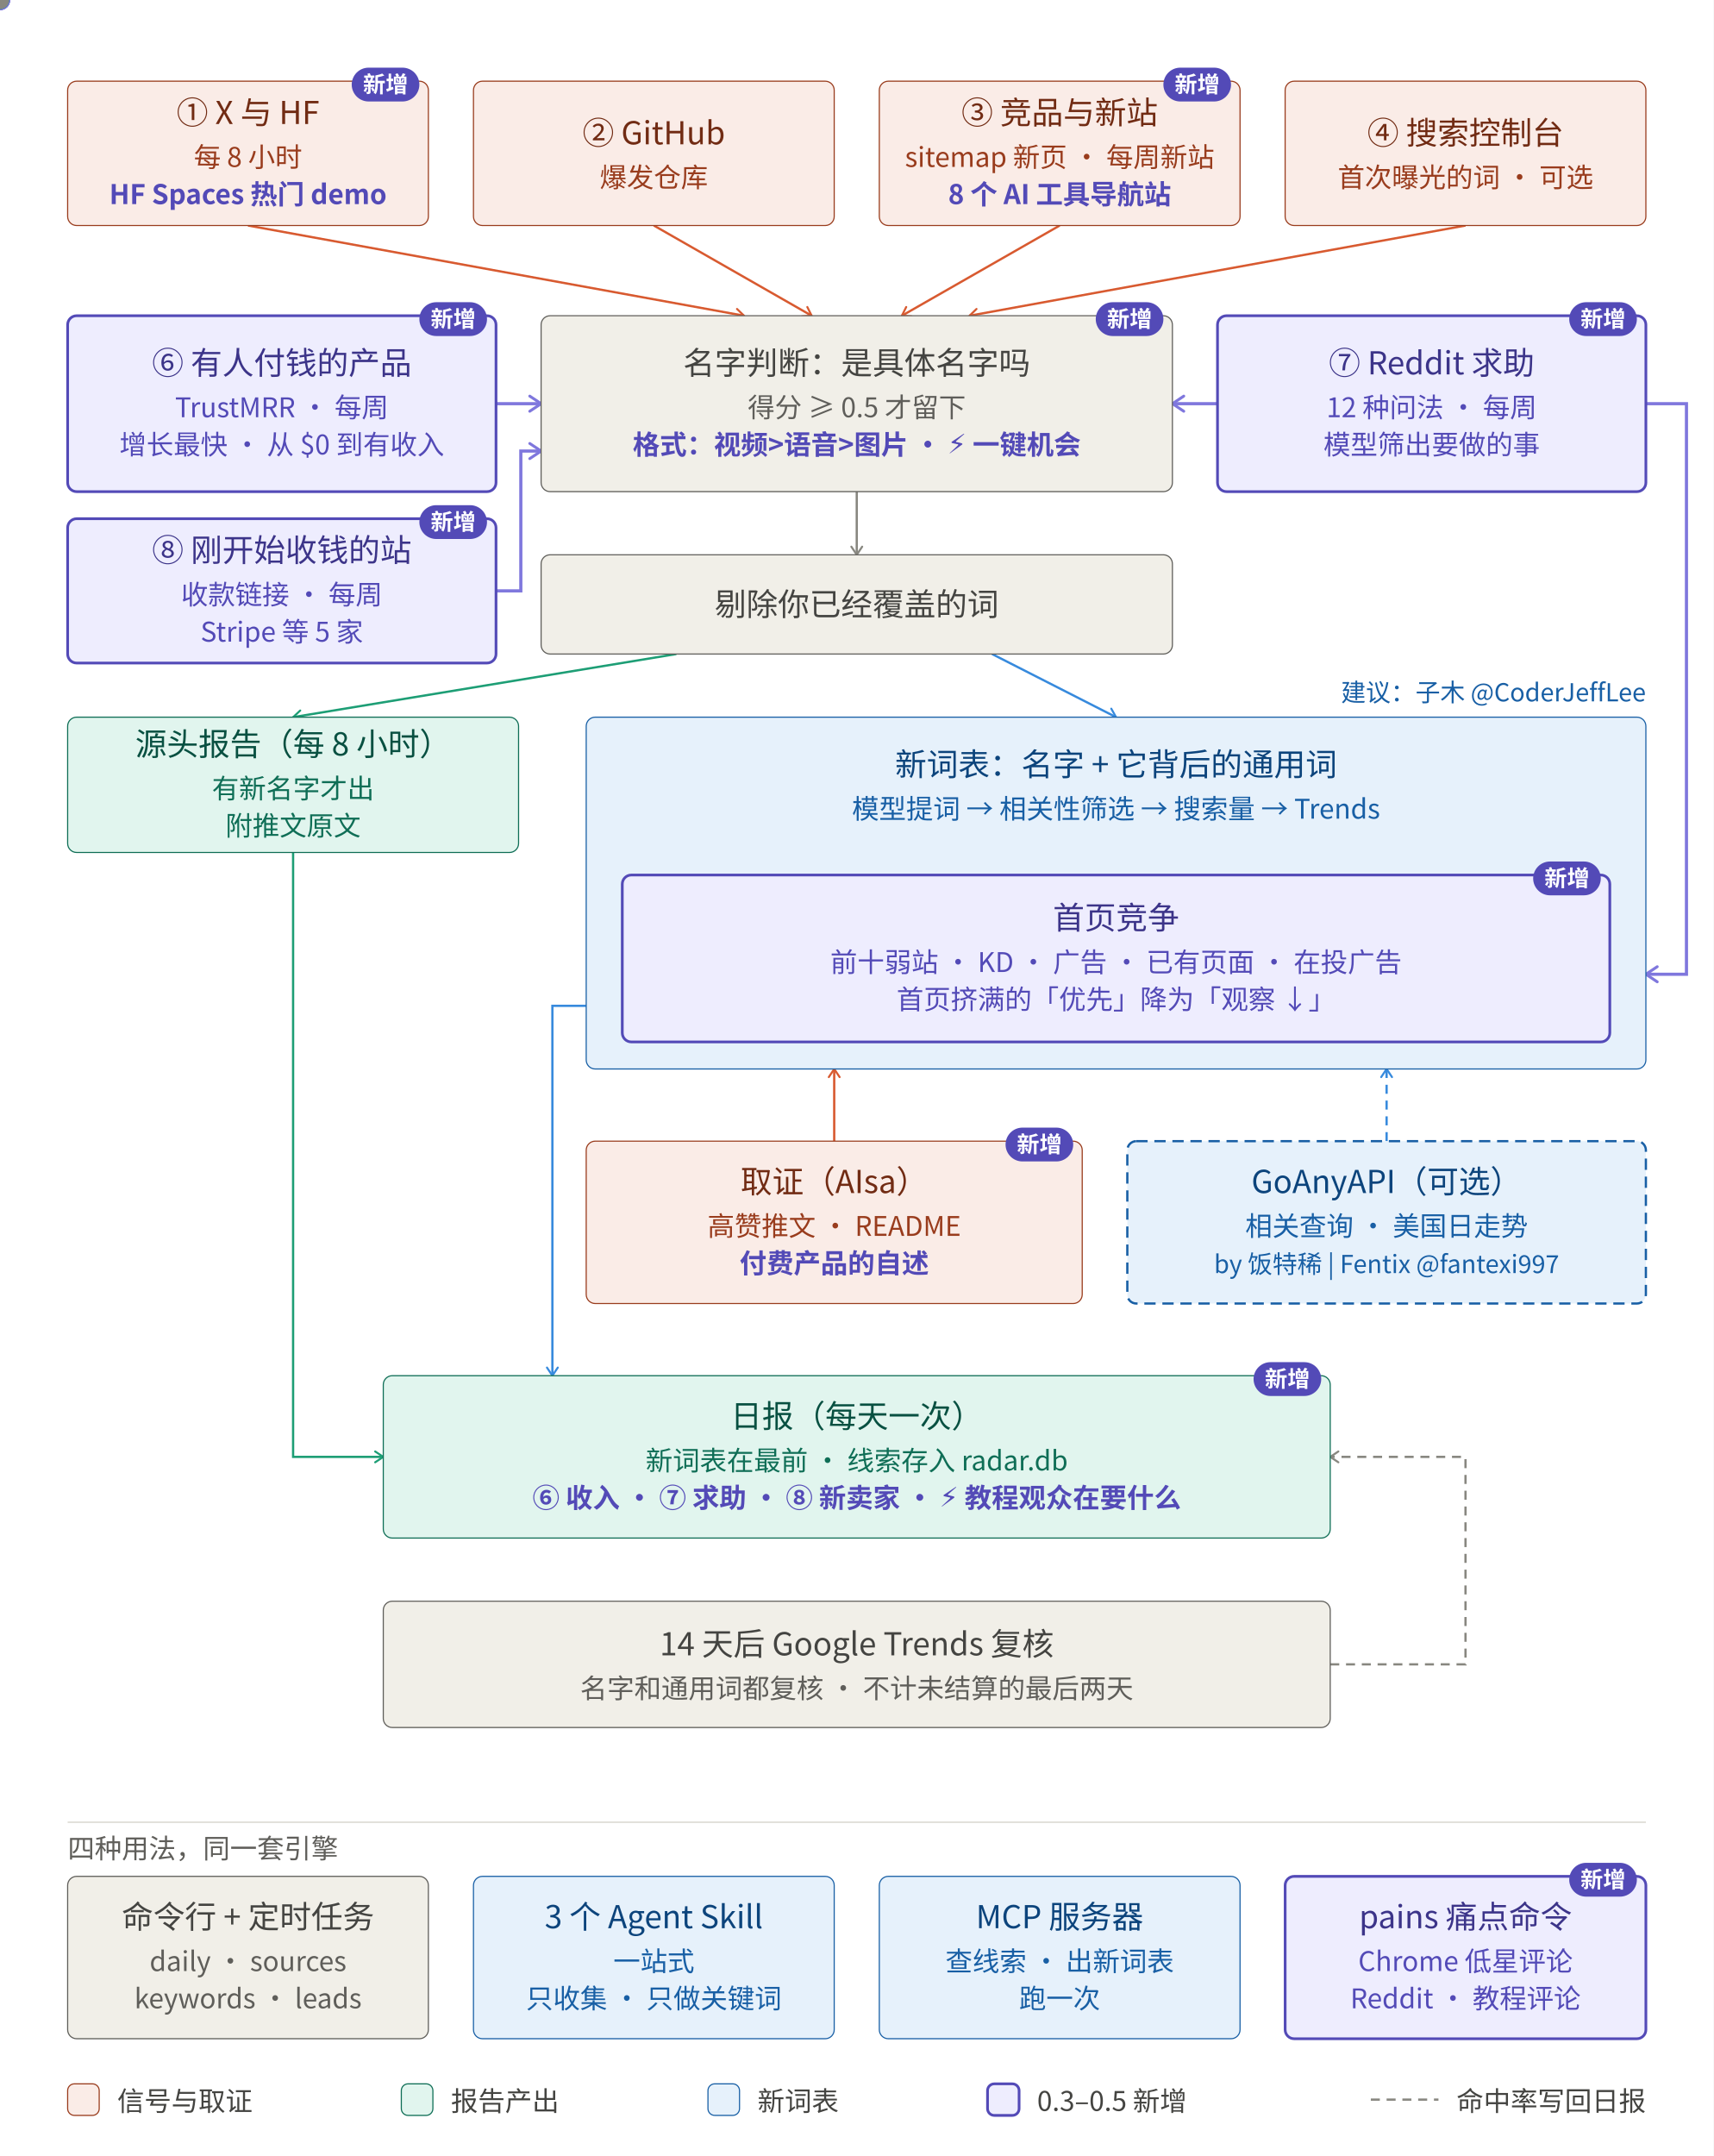
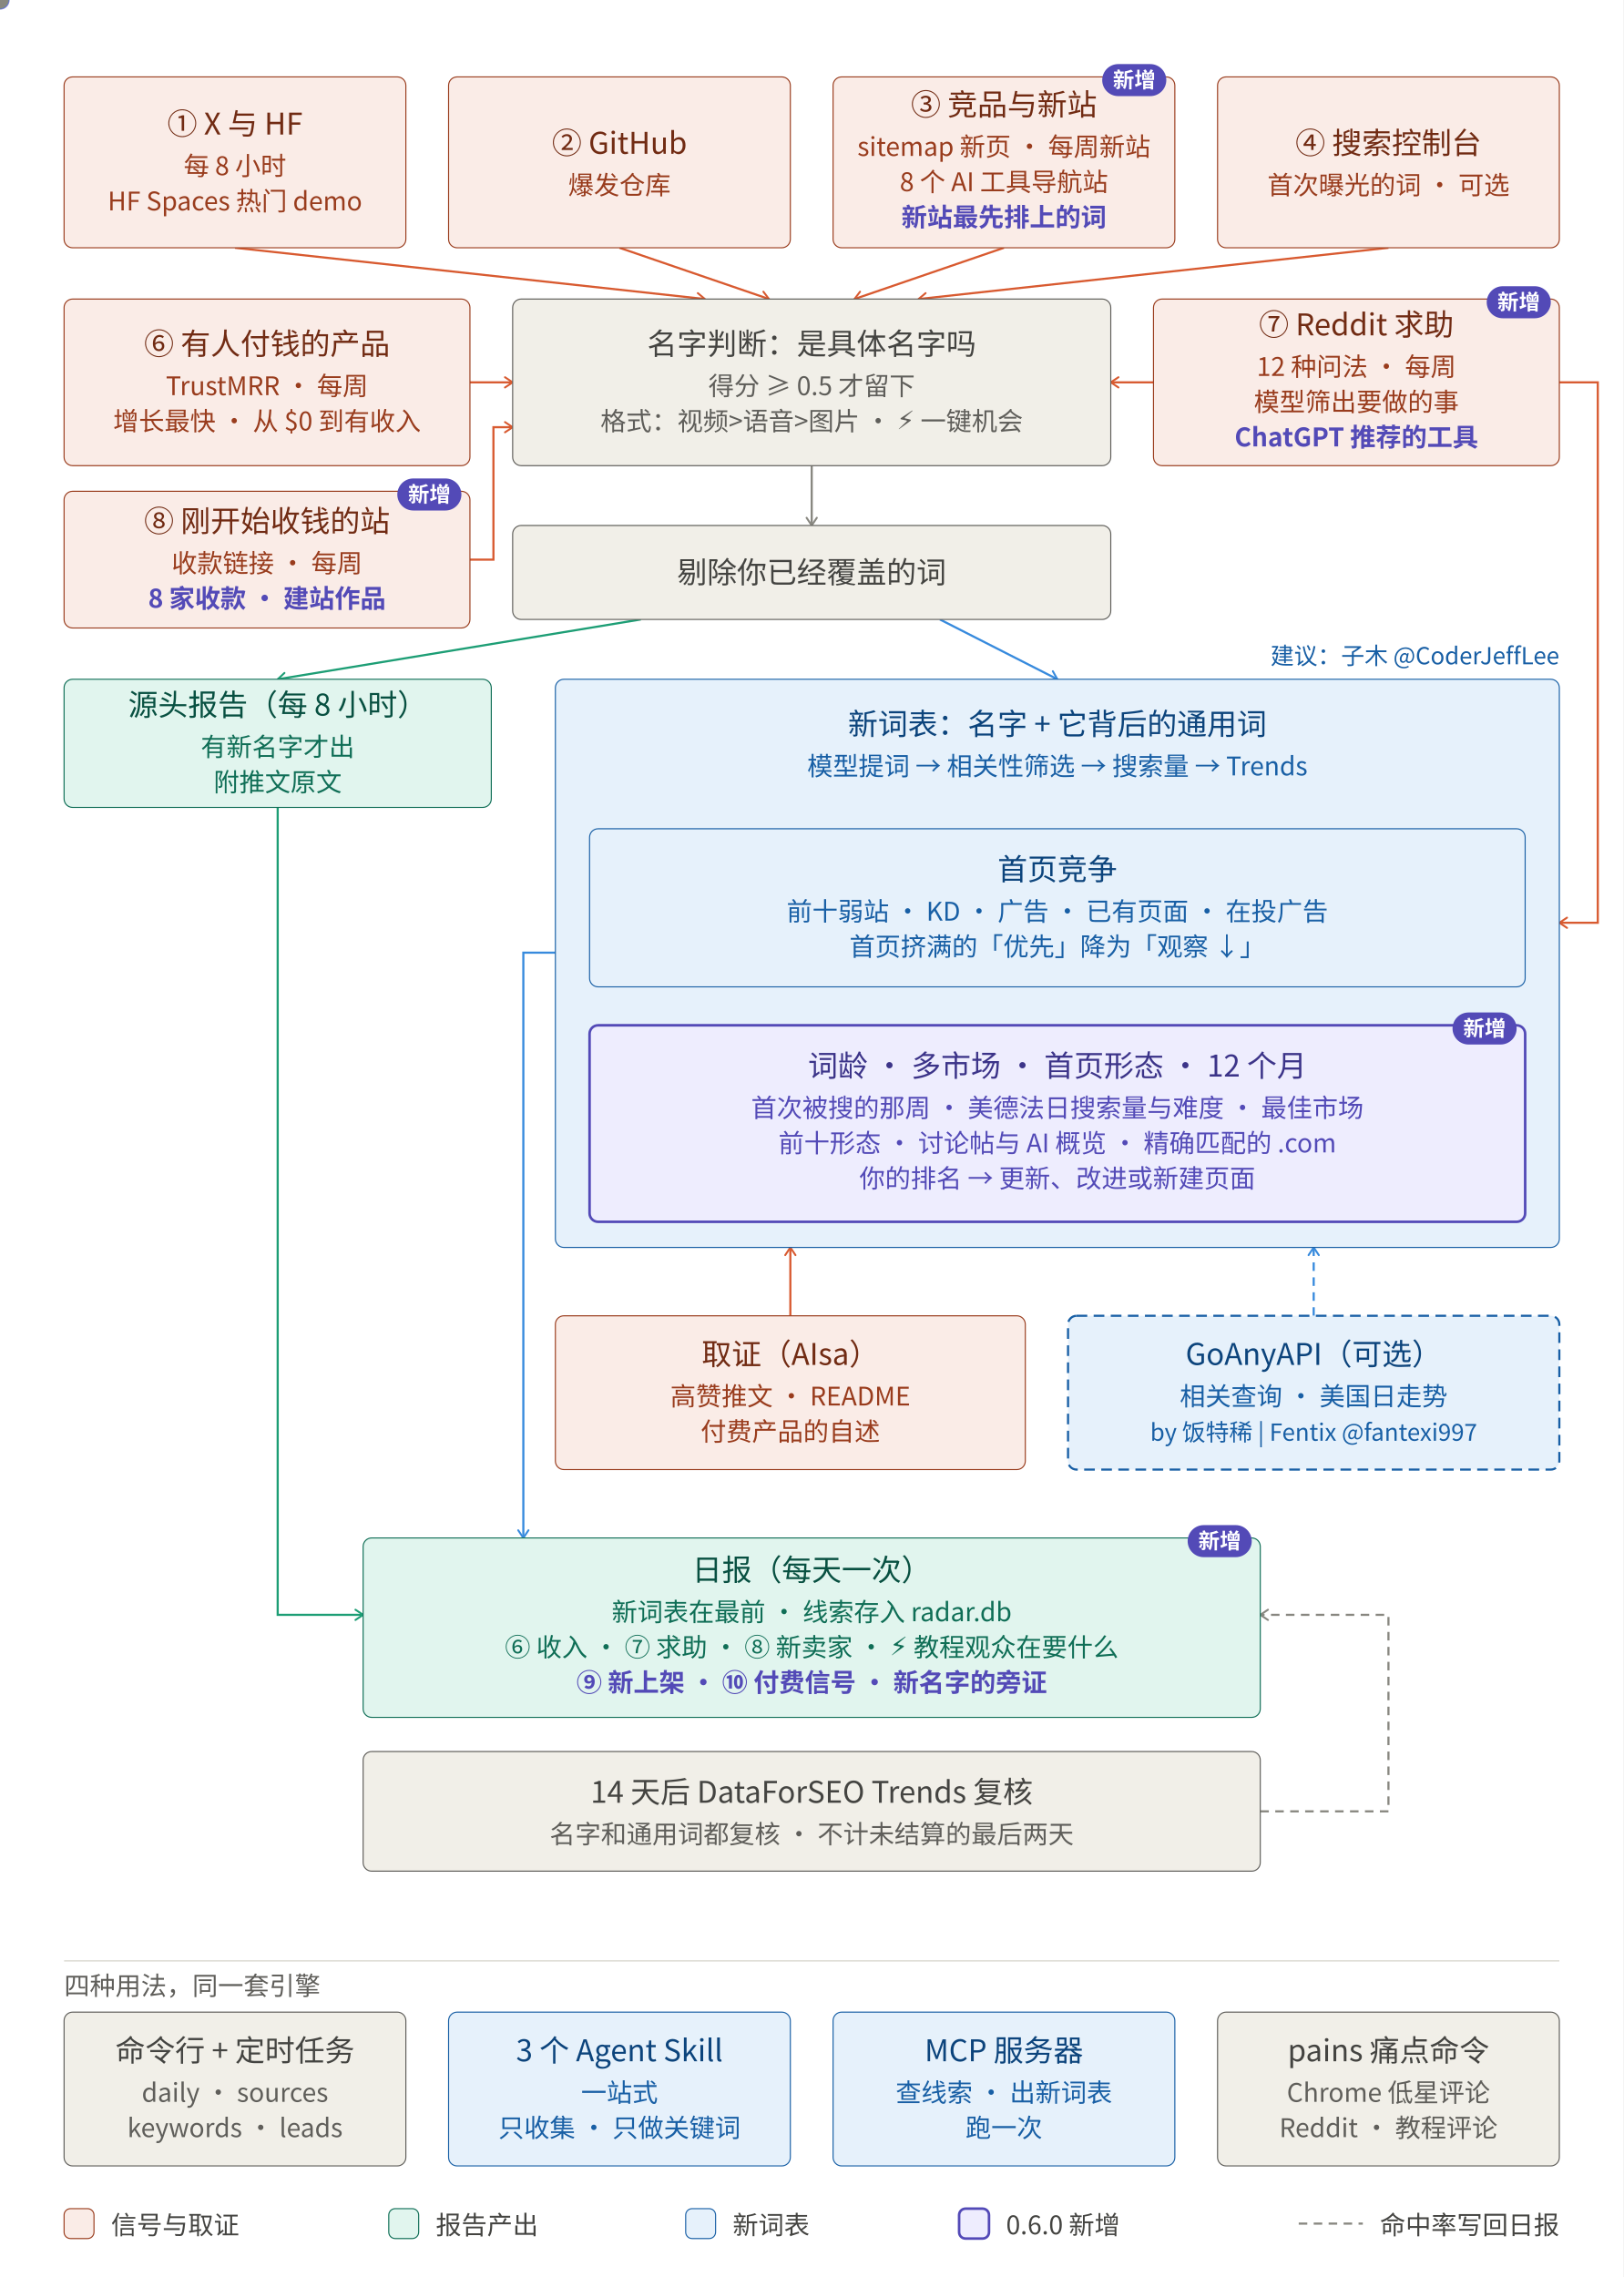
- <svg xmlns="http://www.w3.org/2000/svg" width="1520" height="1912" viewBox="0 0 760 956" font-family="Hiragino Sans GB, PingFang SC, Noto Sans CJK SC, sans-serif">
+ <svg xmlns="http://www.w3.org/2000/svg" width="1520" height="2132" viewBox="0 0 760 1066" font-family="Hiragino Sans GB, PingFang SC, Noto Sans CJK SC, sans-serif">
  <defs>
    <marker id="arrow" viewBox="0 0 10 10" refX="8" refY="5" markerWidth="6" markerHeight="6" orient="auto-start-reverse">
      <path d="M2 1L8 5L2 9" fill="none" stroke="context-stroke" stroke-width="1.5" stroke-linecap="round" stroke-linejoin="round" />
    </marker>
  </defs>
-   <rect width="760" height="956" fill="#FFFFFF" />
-   <path id="p1" d="M110 100 L330 140" fill="none" stroke="#D85A30" stroke-width="1" marker-end="url(#arrow)" />
-   <path id="p2" d="M290 100 L360 140" fill="none" stroke="#D85A30" stroke-width="1" marker-end="url(#arrow)" />
-   <path id="p3" d="M470 100 L400 140" fill="none" stroke="#D85A30" stroke-width="1" marker-end="url(#arrow)" />
-   <path id="p4" d="M650 100 L430 140" fill="none" stroke="#D85A30" stroke-width="1" marker-end="url(#arrow)" />
-   <path id="p6" d="M220 179 L240 179" fill="none" stroke="#7F77DD" stroke-width="1.4" marker-end="url(#arrow)" />
-   <path id="p7" d="M540 179 L520 179" fill="none" stroke="#7F77DD" stroke-width="1.4" marker-end="url(#arrow)" />
-   <path id="p8b" d="M220 262 L231 262 L231 200 L240 200" fill="none" stroke="#7F77DD" stroke-width="1.4" marker-end="url(#arrow)" />
-   <path id="p7b" d="M730 179 L748 179 L748 432 L730 432" fill="none" stroke="#7F77DD" stroke-width="1.4" marker-end="url(#arrow)" />
+   <rect width="760" height="1066" fill="#FFFFFF" />
+   <path id="p1" d="M110 116 L330 140" fill="none" stroke="#D85A30" stroke-width="1" marker-end="url(#arrow)" />
+   <path id="p2" d="M290 116 L360 140" fill="none" stroke="#D85A30" stroke-width="1" marker-end="url(#arrow)" />
+   <path id="p3" d="M470 116 L400 140" fill="none" stroke="#D85A30" stroke-width="1" marker-end="url(#arrow)" />
+   <path id="p4" d="M650 116 L430 140" fill="none" stroke="#D85A30" stroke-width="1" marker-end="url(#arrow)" />
+   <path id="p6" d="M220 179 L240 179" fill="none" stroke="#D85A30" stroke-width="1" marker-end="url(#arrow)" />
+   <path id="p7" d="M540 179 L520 179" fill="none" stroke="#D85A30" stroke-width="1" marker-end="url(#arrow)" />
+   <path id="p8b" d="M220 262 L231 262 L231 200 L240 200" fill="none" stroke="#D85A30" stroke-width="1" marker-end="url(#arrow)" />
+   <path id="p7b" d="M730 179 L748 179 L748 432 L730 432" fill="none" stroke="#D85A30" stroke-width="1" marker-end="url(#arrow)" />
  <path id="p5" d="M380 218 L380 246" fill="none" stroke="#888780" stroke-width="1" marker-end="url(#arrow)" />
  <path id="p8" d="M300 290 L130 318" fill="none" stroke="#1D9E75" stroke-width="1" marker-end="url(#arrow)" />
  <path id="p9" d="M440 290 L495 318" fill="none" stroke="#378ADD" stroke-width="1" marker-end="url(#arrow)" />
-   <path id="p10" d="M370 506 L370 474" fill="none" stroke="#D85A30" stroke-width="1" marker-end="url(#arrow)" />
-   <path id="p11" d="M615 506 L615 474" fill="none" stroke="#378ADD" stroke-width="1" stroke-dasharray="4 3" marker-end="url(#arrow)" />
-   <path id="p12" d="M130 378 L130 646 L170 646" fill="none" stroke="#1D9E75" stroke-width="1" marker-end="url(#arrow)" />
-   <path id="p13" d="M260 446 L245 446 L245 610" fill="none" stroke="#378ADD" stroke-width="1" marker-end="url(#arrow)" />
-   <path id="p14" d="M590 738 L650 738 L650 646 L590 646" fill="none" stroke="#888780" stroke-width="1" stroke-dasharray="4 3" marker-end="url(#arrow)" />
+   <path id="p15" d="M495 462 L495 480" fill="none" stroke="#7F77DD" stroke-width="1.4" marker-end="url(#arrow)" />
+   <path id="p10" d="M370 616 L370 584" fill="none" stroke="#D85A30" stroke-width="1" marker-end="url(#arrow)" />
+   <path id="p11" d="M615 616 L615 584" fill="none" stroke="#378ADD" stroke-width="1" stroke-dasharray="4 3" marker-end="url(#arrow)" />
+   <path id="p12" d="M130 378 L130 756 L170 756" fill="none" stroke="#1D9E75" stroke-width="1" marker-end="url(#arrow)" />
+   <path id="p13" d="M260 446 L245 446 L245 720" fill="none" stroke="#378ADD" stroke-width="1" marker-end="url(#arrow)" />
+   <path id="p14" d="M590 848 L650 848 L650 756 L590 756" fill="none" stroke="#888780" stroke-width="1" stroke-dasharray="4 3" marker-end="url(#arrow)" />
  <g font-size="14" text-anchor="middle">
-     <rect x="30" y="36" width="160" height="64" rx="4" fill="#FAECE7" stroke="#993C1D" stroke-width="0.5" />
-     <text x="110.0" y="55.0" fill="#712B13" font-weight="500">① X 与 HF</text>
-     <text x="110.0" y="74.0" fill="#993C1D" font-size="12">每 8 小时</text>
-     <text x="110.0" y="90.5" fill="#534AB7" font-size="12" font-weight="600">HF Spaces 热门 demo</text>
-     <rect x="156" y="30" width="30" height="15" rx="7.5" fill="#534AB7" />
-     <text x="171" y="41" font-size="10" fill="#FFFFFF" font-weight="600">新增</text>
-     <rect x="210" y="36" width="160" height="64" rx="4" fill="#FAECE7" stroke="#993C1D" stroke-width="0.5" />
-     <text x="290.0" y="64.0" fill="#712B13" font-weight="500">② GitHub</text>
-     <text x="290.0" y="83.0" fill="#993C1D" font-size="12">爆发仓库</text>
-     <rect x="390" y="36" width="160" height="64" rx="4" fill="#FAECE7" stroke="#993C1D" stroke-width="0.5" />
-     <text x="470.0" y="55.0" fill="#712B13" font-weight="500">③ 竞品与新站</text>
-     <text x="470.0" y="74.0" fill="#993C1D" font-size="12">sitemap 新页 · 每周新站</text>
-     <text x="470.0" y="90.5" fill="#534AB7" font-size="12" font-weight="600">8 个 AI 工具导航站</text>
+     <rect x="30" y="36" width="160" height="80" rx="4" fill="#FAECE7" stroke="#993C1D" stroke-width="0.5" />
+     <text x="110.0" y="63.0" fill="#712B13" font-weight="500">① X 与 HF</text>
+     <text x="110.0" y="82.0" fill="#993C1D" font-size="12">每 8 小时</text>
+     <text x="110.0" y="98.5" fill="#993C1D" font-size="12">HF Spaces 热门 demo</text>
+     <rect x="210" y="36" width="160" height="80" rx="4" fill="#FAECE7" stroke="#993C1D" stroke-width="0.5" />
+     <text x="290.0" y="72.0" fill="#712B13" font-weight="500">② GitHub</text>
+     <text x="290.0" y="91.0" fill="#993C1D" font-size="12">爆发仓库</text>
+     <rect x="390" y="36" width="160" height="80" rx="4" fill="#FAECE7" stroke="#993C1D" stroke-width="0.5" />
+     <text x="470.0" y="54.0" fill="#712B13" font-weight="500">③ 竞品与新站</text>
+     <text x="470.0" y="73.0" fill="#993C1D" font-size="12">sitemap 新页 · 每周新站</text>
+     <text x="470.0" y="89.5" fill="#993C1D" font-size="12">8 个 AI 工具导航站</text>
+     <text x="470.0" y="106.0" fill="#534AB7" font-size="12" font-weight="600">新站最先排上的词</text>
    <rect x="516" y="30" width="30" height="15" rx="7.5" fill="#534AB7" />
    <text x="531" y="41" font-size="10" fill="#FFFFFF" font-weight="600">新增</text>
-     <rect x="570" y="36" width="160" height="64" rx="4" fill="#FAECE7" stroke="#993C1D" stroke-width="0.5" />
-     <text x="650.0" y="64.0" fill="#712B13" font-weight="500">④ 搜索控制台</text>
-     <text x="650.0" y="83.0" fill="#993C1D" font-size="12">首次曝光的词 · 可选</text>
-     <rect x="30" y="140" width="190" height="78" rx="4" fill="#EEEDFE" stroke="#534AB7" stroke-width="1.2" />
-     <text x="125.0" y="166.0" fill="#3C3489" font-weight="500">⑥ 有人付钱的产品</text>
-     <text x="125.0" y="185.0" fill="#534AB7" font-size="12">TrustMRR · 每周</text>
-     <text x="125.0" y="201.5" fill="#534AB7" font-size="12">增长最快 · 从 $0 到有收入</text>
-     <rect x="186" y="134" width="30" height="15" rx="7.5" fill="#534AB7" />
-     <text x="201" y="145" font-size="10" fill="#FFFFFF" font-weight="600">新增</text>
+     <rect x="570" y="36" width="160" height="80" rx="4" fill="#FAECE7" stroke="#993C1D" stroke-width="0.5" />
+     <text x="650.0" y="72.0" fill="#712B13" font-weight="500">④ 搜索控制台</text>
+     <text x="650.0" y="91.0" fill="#993C1D" font-size="12">首次曝光的词 · 可选</text>
+     <rect x="30" y="140" width="190" height="78" rx="4" fill="#FAECE7" stroke="#993C1D" stroke-width="0.5" />
+     <text x="125.0" y="166.0" fill="#712B13" font-weight="500">⑥ 有人付钱的产品</text>
+     <text x="125.0" y="185.0" fill="#993C1D" font-size="12">TrustMRR · 每周</text>
+     <text x="125.0" y="201.5" fill="#993C1D" font-size="12">增长最快 · 从 $0 到有收入</text>
    <rect x="240" y="140" width="280" height="78" rx="4" fill="#F1EFE8" stroke="#5F5E5A" stroke-width="0.5" />
    <text x="380.0" y="166.0" fill="#444441" font-weight="500">名字判断：是具体名字吗</text>
    <text x="380.0" y="185.0" fill="#5F5E5A" font-size="12">得分 ≥ 0.5 才留下</text>
-     <text x="380.0" y="201.5" fill="#534AB7" font-size="12" font-weight="600">格式：视频&gt;语音&gt;图片 · ⚡ 一键机会</text>
-     <rect x="486" y="134" width="30" height="15" rx="7.5" fill="#534AB7" />
-     <text x="501" y="145" font-size="10" fill="#FFFFFF" font-weight="600">新增</text>
-     <rect x="540" y="140" width="190" height="78" rx="4" fill="#EEEDFE" stroke="#534AB7" stroke-width="1.2" />
-     <text x="635.0" y="166.0" fill="#3C3489" font-weight="500">⑦ Reddit 求助</text>
-     <text x="635.0" y="185.0" fill="#534AB7" font-size="12">12 种问法 · 每周</text>
-     <text x="635.0" y="201.5" fill="#534AB7" font-size="12">模型筛出要做的事</text>
+     <text x="380.0" y="201.5" fill="#5F5E5A" font-size="12">格式：视频&gt;语音&gt;图片 · ⚡ 一键机会</text>
+     <rect x="540" y="140" width="190" height="78" rx="4" fill="#FAECE7" stroke="#993C1D" stroke-width="0.5" />
+     <text x="635.0" y="157.0" fill="#712B13" font-weight="500">⑦ Reddit 求助</text>
+     <text x="635.0" y="176.0" fill="#993C1D" font-size="12">12 种问法 · 每周</text>
+     <text x="635.0" y="192.5" fill="#993C1D" font-size="12">模型筛出要做的事</text>
+     <text x="635.0" y="209.0" fill="#534AB7" font-size="12" font-weight="600">ChatGPT 推荐的工具</text>
    <rect x="696" y="134" width="30" height="15" rx="7.5" fill="#534AB7" />
    <text x="711" y="145" font-size="10" fill="#FFFFFF" font-weight="600">新增</text>
-     <rect x="30" y="230" width="190" height="64" rx="4" fill="#EEEDFE" stroke="#534AB7" stroke-width="1.2" />
-     <text x="125.0" y="249.0" fill="#3C3489" font-weight="500">⑧ 刚开始收钱的站</text>
-     <text x="125.0" y="268.0" fill="#534AB7" font-size="12">收款链接 · 每周</text>
-     <text x="125.0" y="284.5" fill="#534AB7" font-size="12">Stripe 等 5 家</text>
+     <rect x="30" y="230" width="190" height="64" rx="4" fill="#FAECE7" stroke="#993C1D" stroke-width="0.5" />
+     <text x="125.0" y="249.0" fill="#712B13" font-weight="500">⑧ 刚开始收钱的站</text>
+     <text x="125.0" y="268.0" fill="#993C1D" font-size="12">收款链接 · 每周</text>
+     <text x="125.0" y="284.5" fill="#534AB7" font-size="12" font-weight="600">8 家收款 · 建站作品</text>
    <rect x="186" y="224" width="30" height="15" rx="7.5" fill="#534AB7" />
    <text x="201" y="235" font-size="10" fill="#FFFFFF" font-weight="600">新增</text>
    <rect x="240" y="246" width="280" height="44" rx="4" fill="#F1EFE8" stroke="#5F5E5A" stroke-width="0.5" />
    <text x="380.0" y="273.0" fill="#444441" font-weight="500">剔除你已经覆盖的词</text>
    <rect x="30" y="318" width="200" height="60" rx="4" fill="#E1F5EE" stroke="#0F6E56" stroke-width="0.5" />
    <text x="130.0" y="335.0" fill="#085041" font-weight="500">源头报告（每 8 小时）</text>
    <text x="130.0" y="354.0" fill="#0F6E56" font-size="12">有新名字才出</text>
    <text x="130.0" y="370.5" fill="#0F6E56" font-size="12">附推文原文</text>
-     <rect x="260" y="318" width="470" height="156" rx="4" fill="#E6F1FB" stroke="#185FA5" stroke-width="0.5" />
+     <rect x="260" y="318" width="470" height="266" rx="4" fill="#E6F1FB" stroke="#185FA5" stroke-width="0.5" />
    <text x="495.0" y="344.0" fill="#0C447C" font-weight="500">新词表：名字 + 它背后的通用词</text>
    <text x="495.0" y="363.0" fill="#185FA5" font-size="12">模型提词 → 相关性筛选 → 搜索量 → Trends</text>
-     <rect x="276" y="388" width="438" height="74" rx="4" fill="#EEEDFE" stroke="#534AB7" stroke-width="1.2" />
-     <text x="495.0" y="412.0" fill="#3C3489" font-weight="500">首页竞争</text>
-     <text x="495.0" y="431.0" fill="#534AB7" font-size="12">前十弱站 · KD · 广告 · 已有页面 · 在投广告</text>
-     <text x="495.0" y="447.5" fill="#534AB7" font-size="12">首页挤满的「优先」降为「观察 ↓」</text>
-     <rect x="680" y="382" width="30" height="15" rx="7.5" fill="#534AB7" />
-     <text x="695" y="393" font-size="10" fill="#FFFFFF" font-weight="600">新增</text>
-     <rect x="260" y="506" width="220" height="72" rx="4" fill="#FAECE7" stroke="#993C1D" stroke-width="0.5" />
-     <text x="370.0" y="529.0" fill="#712B13" font-weight="500">取证（AIsa）</text>
-     <text x="370.0" y="548.0" fill="#993C1D" font-size="12">高赞推文 · README</text>
-     <text x="370.0" y="564.5" fill="#534AB7" font-size="12" font-weight="600">付费产品的自述</text>
-     <rect x="446" y="500" width="30" height="15" rx="7.5" fill="#534AB7" />
-     <text x="461" y="511" font-size="10" fill="#FFFFFF" font-weight="600">新增</text>
-     <rect x="500" y="506" width="230" height="72" rx="4" fill="#E6F1FB" stroke="#185FA5" stroke-width="1" stroke-dasharray="5 3" />
-     <text x="615.0" y="529.0" fill="#0C447C" font-weight="500">GoAnyAPI（可选）</text>
-     <text x="615.0" y="548.0" fill="#185FA5" font-size="12">相关查询 · 美国日走势</text>
-     <text x="615.0" y="564.5" fill="#185FA5" font-size="11">by 饭特稀 | Fentix @fantexi997</text>
-     <rect x="170" y="610" width="420" height="72" rx="4" fill="#E1F5EE" stroke="#0F6E56" stroke-width="0.5" />
-     <text x="380.0" y="633.0" fill="#085041" font-weight="500">日报（每天一次）</text>
-     <text x="380.0" y="652.0" fill="#0F6E56" font-size="12">新词表在最前 · 线索存入 radar.db</text>
-     <text x="380.0" y="668.5" fill="#534AB7" font-size="12" font-weight="600">⑥ 收入 · ⑦ 求助 · ⑧ 新卖家 · ⚡ 教程观众在要什么</text>
-     <rect x="556" y="604" width="30" height="15" rx="7.5" fill="#534AB7" />
-     <text x="571" y="615" font-size="10" fill="#FFFFFF" font-weight="600">新增</text>
-     <rect x="170" y="710" width="420" height="56" rx="4" fill="#F1EFE8" stroke="#5F5E5A" stroke-width="0.5" />
-     <text x="380.0" y="734.0" fill="#444441" font-weight="500">14 天后 Google Trends 复核</text>
-     <text x="380.0" y="753.0" fill="#5F5E5A" font-size="12">名字和通用词都复核 · 不计未结算的最后两天</text>
-     <rect x="30" y="832" width="160" height="72" rx="4" fill="#F1EFE8" stroke="#5F5E5A" stroke-width="0.5" />
-     <text x="110.0" y="855.0" fill="#444441" font-weight="500">命令行 + 定时任务</text>
-     <text x="110.0" y="874.0" fill="#5F5E5A" font-size="12">daily · sources</text>
-     <text x="110.0" y="890.5" fill="#5F5E5A" font-size="12">keywords · leads</text>
-     <rect x="210" y="832" width="160" height="72" rx="4" fill="#E6F1FB" stroke="#185FA5" stroke-width="0.5" />
-     <text x="290.0" y="855.0" fill="#0C447C" font-weight="500">3 个 Agent Skill</text>
-     <text x="290.0" y="874.0" fill="#185FA5" font-size="12">一站式</text>
-     <text x="290.0" y="890.5" fill="#185FA5" font-size="12">只收集 · 只做关键词</text>
-     <rect x="390" y="832" width="160" height="72" rx="4" fill="#E6F1FB" stroke="#185FA5" stroke-width="0.5" />
-     <text x="470.0" y="855.0" fill="#0C447C" font-weight="500">MCP 服务器</text>
-     <text x="470.0" y="874.0" fill="#185FA5" font-size="12">查线索 · 出新词表</text>
-     <text x="470.0" y="890.5" fill="#185FA5" font-size="12">跑一次</text>
-     <rect x="570" y="832" width="160" height="72" rx="4" fill="#EEEDFE" stroke="#534AB7" stroke-width="1.2" />
-     <text x="650.0" y="855.0" fill="#3C3489" font-weight="500">pains 痛点命令</text>
-     <text x="650.0" y="874.0" fill="#534AB7" font-size="12">Chrome 低星评论</text>
-     <text x="650.0" y="890.5" fill="#534AB7" font-size="12">Reddit · 教程评论</text>
-     <rect x="696" y="826" width="30" height="15" rx="7.5" fill="#534AB7" />
-     <text x="711" y="837" font-size="10" fill="#FFFFFF" font-weight="600">新增</text>
+     <rect x="276" y="388" width="438" height="74" rx="4" fill="#E6F1FB" stroke="#185FA5" stroke-width="0.5" />
+     <text x="495.0" y="412.0" fill="#0C447C" font-weight="500">首页竞争</text>
+     <text x="495.0" y="431.0" fill="#185FA5" font-size="12">前十弱站 · KD · 广告 · 已有页面 · 在投广告</text>
+     <text x="495.0" y="447.5" fill="#185FA5" font-size="12">首页挤满的「优先」降为「观察 ↓」</text>
+     <rect x="276" y="480" width="438" height="92" rx="4" fill="#EEEDFE" stroke="#534AB7" stroke-width="1.2" />
+     <text x="495.0" y="504.0" fill="#3C3489" font-weight="500">词龄 · 多市场 · 首页形态 · 12 个月</text>
+     <text x="495.0" y="523.0" fill="#534AB7" font-size="12">首次被搜的那周 · 美德法日搜索量与难度 · 最佳市场</text>
+     <text x="495.0" y="539.5" fill="#534AB7" font-size="12">前十形态 · 讨论帖与 AI 概览 · 精确匹配的 .com</text>
+     <text x="495.0" y="556.0" fill="#534AB7" font-size="12">你的排名 → 更新、改进或新建页面</text>
+     <rect x="680" y="474" width="30" height="15" rx="7.5" fill="#534AB7" />
+     <text x="695" y="485" font-size="10" fill="#FFFFFF" font-weight="600">新增</text>
+     <rect x="260" y="616" width="220" height="72" rx="4" fill="#FAECE7" stroke="#993C1D" stroke-width="0.5" />
+     <text x="370.0" y="639.0" fill="#712B13" font-weight="500">取证（AIsa）</text>
+     <text x="370.0" y="658.0" fill="#993C1D" font-size="12">高赞推文 · README</text>
+     <text x="370.0" y="674.5" fill="#993C1D" font-size="12">付费产品的自述</text>
+     <rect x="500" y="616" width="230" height="72" rx="4" fill="#E6F1FB" stroke="#185FA5" stroke-width="1" stroke-dasharray="5 3" />
+     <text x="615.0" y="639.0" fill="#0C447C" font-weight="500">GoAnyAPI（可选）</text>
+     <text x="615.0" y="658.0" fill="#185FA5" font-size="12">相关查询 · 美国日走势</text>
+     <text x="615.0" y="674.5" fill="#185FA5" font-size="11">by 饭特稀 | Fentix @fantexi997</text>
+     <rect x="170" y="720" width="420" height="84" rx="4" fill="#E1F5EE" stroke="#0F6E56" stroke-width="0.5" />
+     <text x="380.0" y="740.0" fill="#085041" font-weight="500">日报（每天一次）</text>
+     <text x="380.0" y="759.0" fill="#0F6E56" font-size="12">新词表在最前 · 线索存入 radar.db</text>
+     <text x="380.0" y="775.5" fill="#0F6E56" font-size="12">⑥ 收入 · ⑦ 求助 · ⑧ 新卖家 · ⚡ 教程观众在要什么</text>
+     <text x="380.0" y="792.0" fill="#534AB7" font-size="12" font-weight="600">⑨ 新上架 · ⑩ 付费信号 · 新名字的旁证</text>
+     <rect x="556" y="714" width="30" height="15" rx="7.5" fill="#534AB7" />
+     <text x="571" y="725" font-size="10" fill="#FFFFFF" font-weight="600">新增</text>
+     <rect x="170" y="820" width="420" height="56" rx="4" fill="#F1EFE8" stroke="#5F5E5A" stroke-width="0.5" />
+     <text x="380.0" y="844.0" fill="#444441" font-weight="500">14 天后 DataForSEO Trends 复核</text>
+     <text x="380.0" y="863.0" fill="#5F5E5A" font-size="12">名字和通用词都复核 · 不计未结算的最后两天</text>
+     <rect x="30" y="942" width="160" height="72" rx="4" fill="#F1EFE8" stroke="#5F5E5A" stroke-width="0.5" />
+     <text x="110.0" y="965.0" fill="#444441" font-weight="500">命令行 + 定时任务</text>
+     <text x="110.0" y="984.0" fill="#5F5E5A" font-size="12">daily · sources</text>
+     <text x="110.0" y="1000.5" fill="#5F5E5A" font-size="12">keywords · leads</text>
+     <rect x="210" y="942" width="160" height="72" rx="4" fill="#E6F1FB" stroke="#185FA5" stroke-width="0.5" />
+     <text x="290.0" y="965.0" fill="#0C447C" font-weight="500">3 个 Agent Skill</text>
+     <text x="290.0" y="984.0" fill="#185FA5" font-size="12">一站式</text>
+     <text x="290.0" y="1000.5" fill="#185FA5" font-size="12">只收集 · 只做关键词</text>
+     <rect x="390" y="942" width="160" height="72" rx="4" fill="#E6F1FB" stroke="#185FA5" stroke-width="0.5" />
+     <text x="470.0" y="965.0" fill="#0C447C" font-weight="500">MCP 服务器</text>
+     <text x="470.0" y="984.0" fill="#185FA5" font-size="12">查线索 · 出新词表</text>
+     <text x="470.0" y="1000.5" fill="#185FA5" font-size="12">跑一次</text>
+     <rect x="570" y="942" width="160" height="72" rx="4" fill="#F1EFE8" stroke="#5F5E5A" stroke-width="0.5" />
+     <text x="650.0" y="965.0" fill="#444441" font-weight="500">pains 痛点命令</text>
+     <text x="650.0" y="984.0" fill="#5F5E5A" font-size="12">Chrome 低星评论</text>
+     <text x="650.0" y="1000.5" fill="#5F5E5A" font-size="12">Reddit · 教程评论</text>
  </g>
-   <path d="M30 808 H730" stroke="#D3D1C7" stroke-width="0.5" fill="none" />
-   <text x="30" y="824" font-size="12" fill="#5F5E5A" font-weight="500">四种用法，同一套引擎</text>
+   <path d="M30 918 H730" stroke="#D3D1C7" stroke-width="0.5" fill="none" />
+   <text x="30" y="934" font-size="12" fill="#5F5E5A" font-weight="500">四种用法，同一套引擎</text>
  <text x="730" y="311" text-anchor="end" font-size="11" fill="#185FA5">建议：子木 @CoderJeffLee</text>
-   <rect x="30" y="924" width="14" height="14" rx="3" fill="#FAECE7" stroke="#993C1D" stroke-width="0.5" />
-   <text x="52" y="936" font-size="12" fill="#444441">信号与取证</text>
-   <rect x="178" y="924" width="14" height="14" rx="3" fill="#E1F5EE" stroke="#0F6E56" stroke-width="0.5" />
-   <text x="200" y="936" font-size="12" fill="#444441">报告产出</text>
-   <rect x="314" y="924" width="14" height="14" rx="3" fill="#E6F1FB" stroke="#185FA5" stroke-width="0.5" />
-   <text x="336" y="936" font-size="12" fill="#444441">新词表</text>
-   <rect x="438" y="924" width="14" height="14" rx="3" fill="#EEEDFE" stroke="#534AB7" stroke-width="1.2" />
-   <text x="460" y="936" font-size="12" fill="#444441">0.3–0.5 新增</text>
-   <path d="M608 931 H638" stroke="#888780" stroke-width="1" stroke-dasharray="4 3" fill="none" />
-   <text x="646" y="936" font-size="12" fill="#444441">命中率写回日报</text>
+   <rect x="30" y="1034" width="14" height="14" rx="3" fill="#FAECE7" stroke="#993C1D" stroke-width="0.5" />
+   <text x="52" y="1046" font-size="12" fill="#444441">信号与取证</text>
+   <rect x="182" y="1034" width="14" height="14" rx="3" fill="#E1F5EE" stroke="#0F6E56" stroke-width="0.5" />
+   <text x="204" y="1046" font-size="12" fill="#444441">报告产出</text>
+   <rect x="321" y="1034" width="14" height="14" rx="3" fill="#E6F1FB" stroke="#185FA5" stroke-width="0.5" />
+   <text x="343" y="1046" font-size="12" fill="#444441">新词表</text>
+   <rect x="449" y="1034" width="14" height="14" rx="3" fill="#EEEDFE" stroke="#534AB7" stroke-width="1.2" />
+   <text x="471" y="1046" font-size="12" fill="#444441">0.6.0 新增</text>
+   <path d="M608 1041 H638" stroke="#888780" stroke-width="1" stroke-dasharray="4 3" fill="none" />
+   <text x="646" y="1046" font-size="12" fill="#444441">命中率写回日报</text>
  <circle r="4" fill="#D85A30">
    <animateMotion dur="2.4s" repeatCount="indefinite" begin="0.0s">
      <mpath href="#p1" />
    </animateMotion>
  </circle>
  <circle r="4" fill="#D85A30">
    <animateMotion dur="2.4s" repeatCount="indefinite" begin="0.6s">
      <mpath href="#p2" />
    </animateMotion>
  </circle>
  <circle r="4" fill="#D85A30">
    <animateMotion dur="2.4s" repeatCount="indefinite" begin="1.2s">
      <mpath href="#p3" />
    </animateMotion>
  </circle>
  <circle r="4" fill="#D85A30">
    <animateMotion dur="2.4s" repeatCount="indefinite" begin="1.8s">
      <mpath href="#p4" />
    </animateMotion>
  </circle>
-   <circle r="4.5" fill="#7F77DD">
+   <circle r="4" fill="#D85A30">
    <animateMotion dur="1.2s" repeatCount="indefinite" begin="0.2s">
      <mpath href="#p6" />
    </animateMotion>
  </circle>
-   <circle r="4.5" fill="#7F77DD">
+   <circle r="4" fill="#D85A30">
    <animateMotion dur="1.2s" repeatCount="indefinite" begin="0.8s">
      <mpath href="#p7" />
    </animateMotion>
  </circle>
-   <circle r="4.5" fill="#7F77DD">
+   <circle r="4" fill="#D85A30">
    <animateMotion dur="1.6s" repeatCount="indefinite" begin="0.5s">
      <mpath href="#p8b" />
    </animateMotion>
  </circle>
-   <circle r="4.5" fill="#7F77DD">
+   <circle r="4" fill="#D85A30">
    <animateMotion dur="2.8s" repeatCount="indefinite" begin="0.4s">
      <mpath href="#p7b" />
    </animateMotion>
  </circle>
  <circle r="4" fill="#888780">
    <animateMotion dur="1.2s" repeatCount="indefinite" begin="0.3s">
      <mpath href="#p5" />
    </animateMotion>
  </circle>
  <circle r="4" fill="#1D9E75">
    <animateMotion dur="1.6s" repeatCount="indefinite" begin="0.0s">
      <mpath href="#p8" />
    </animateMotion>
  </circle>
  <circle r="4" fill="#378ADD">
    <animateMotion dur="1.6s" repeatCount="indefinite" begin="0.4s">
      <mpath href="#p9" />
    </animateMotion>
  </circle>
+   <circle r="4.5" fill="#7F77DD">
+     <animateMotion dur="1.0s" repeatCount="indefinite" begin="0.3s">
+       <mpath href="#p15" />
+     </animateMotion>
+   </circle>
  <circle r="4" fill="#D85A30">
    <animateMotion dur="1.4s" repeatCount="indefinite" begin="0.8s">
      <mpath href="#p10" />
    </animateMotion>
  </circle>
  <circle r="4" fill="#378ADD">
    <animateMotion dur="1.4s" repeatCount="indefinite" begin="1.2s">
      <mpath href="#p11" />
    </animateMotion>
  </circle>
  <circle r="4" fill="#1D9E75">
-     <animateMotion dur="2.4s" repeatCount="indefinite" begin="0.2s">
+     <animateMotion dur="2.8s" repeatCount="indefinite" begin="0.2s">
      <mpath href="#p12" />
    </animateMotion>
  </circle>
  <circle r="4" fill="#378ADD">
-     <animateMotion dur="1.8s" repeatCount="indefinite" begin="0.6s">
+     <animateMotion dur="2.2s" repeatCount="indefinite" begin="0.6s">
      <mpath href="#p13" />
    </animateMotion>
  </circle>
  <circle r="4" fill="#888780">
    <animateMotion dur="4.8s" repeatCount="indefinite" begin="0.0s">
      <mpath href="#p14" />
    </animateMotion>
  </circle>
</svg>
